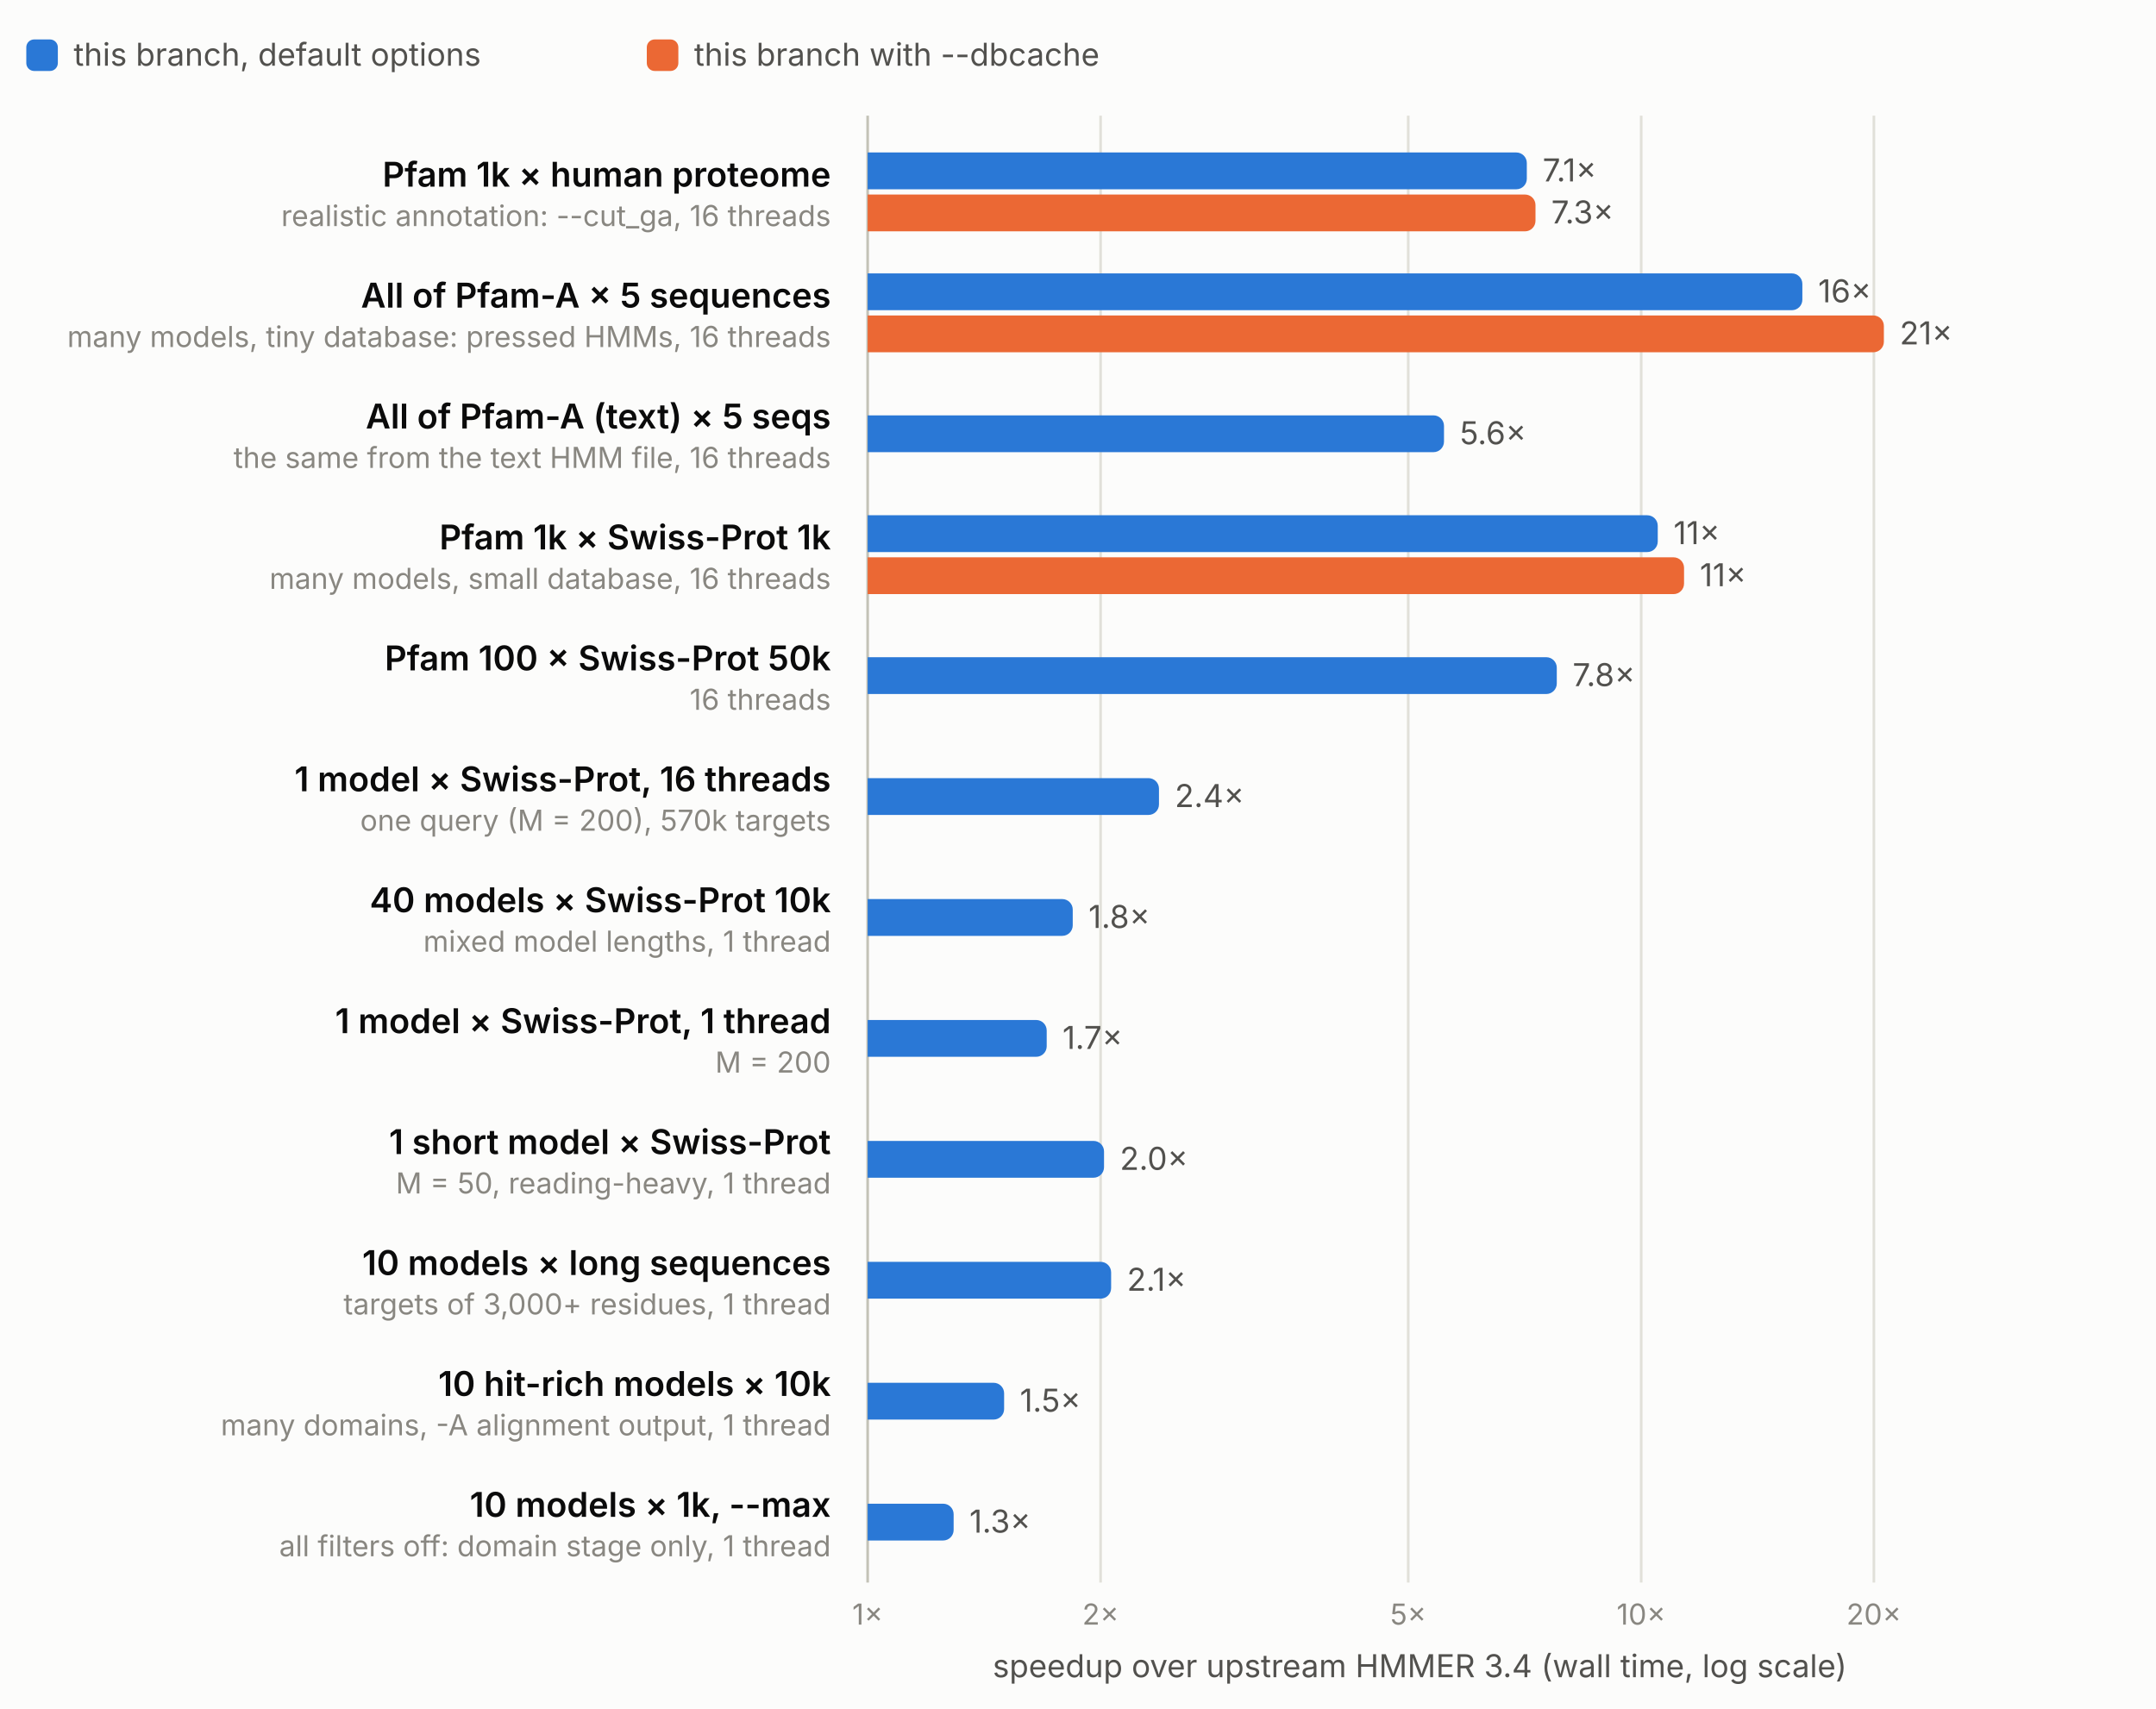
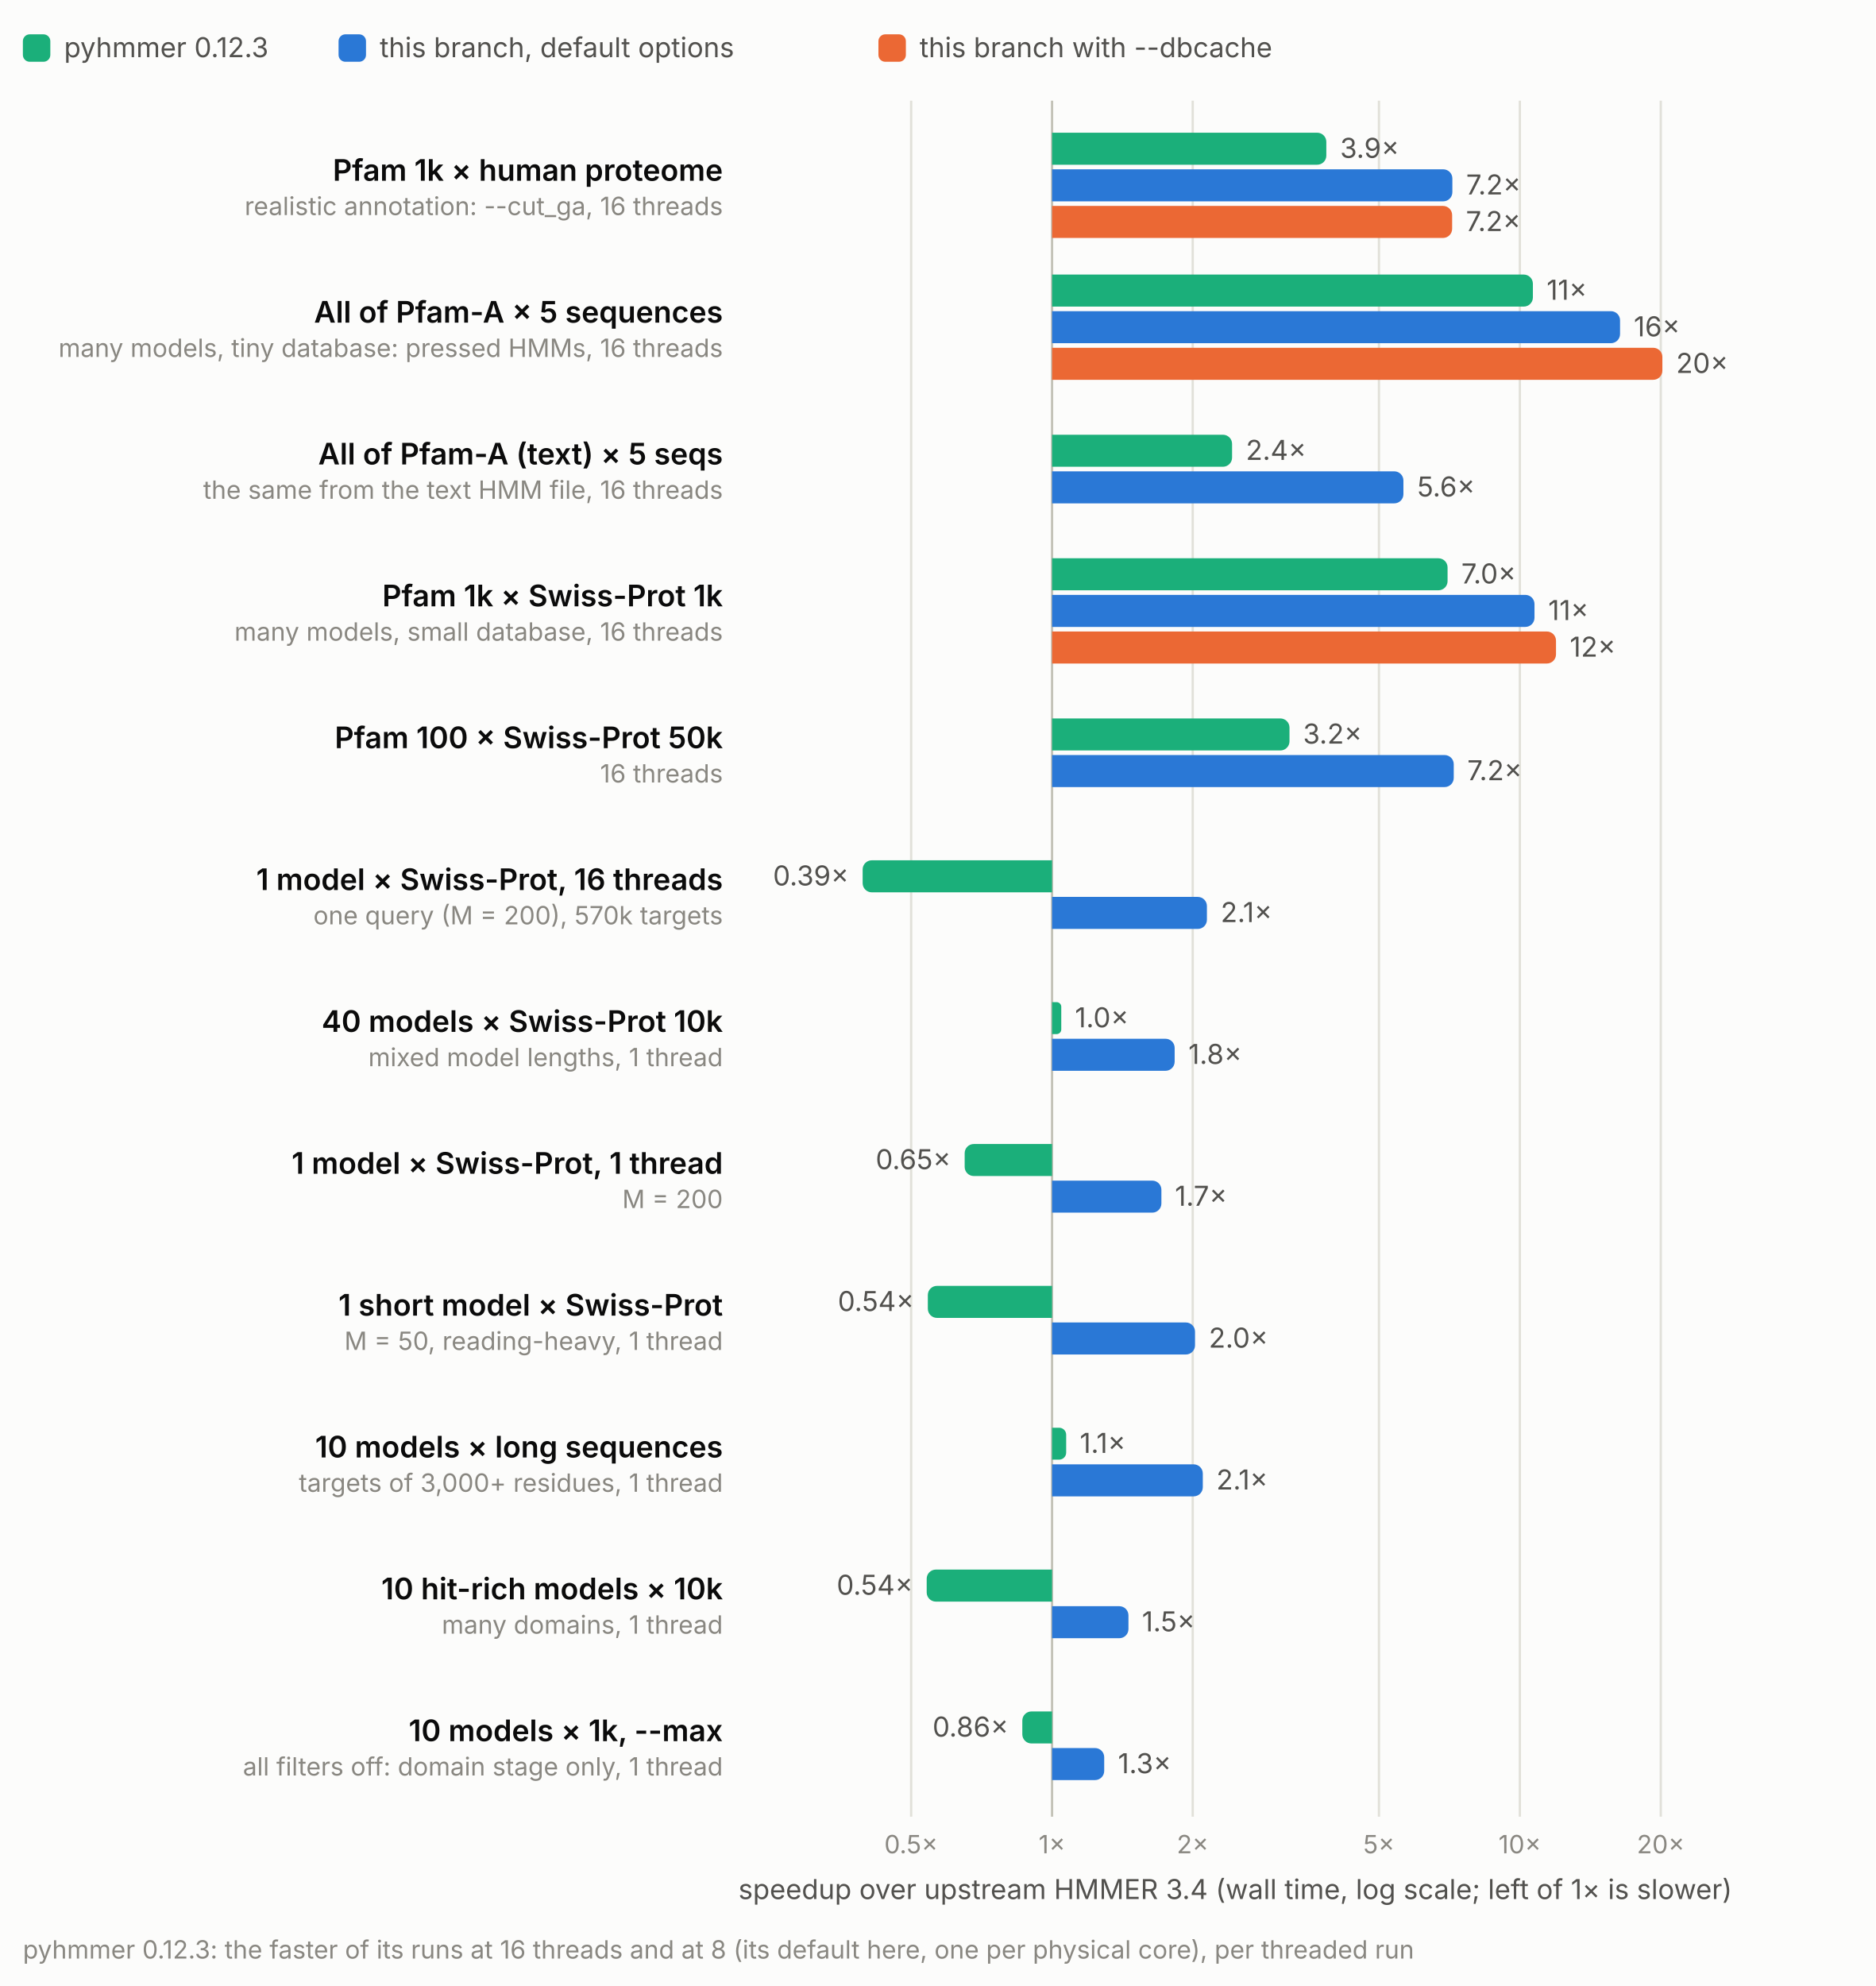
- <svg xmlns="http://www.w3.org/2000/svg" width="820" height="650" viewBox="0 0 820 650" font-family="system-ui, -apple-system, &quot;Segoe UI&quot;, sans-serif">
+ <svg xmlns="http://www.w3.org/2000/svg" width="820" height="868" viewBox="0 0 820 868" font-family="system-ui, -apple-system, &quot;Segoe UI&quot;, sans-serif">
  <rect width="100%" height="100%" fill="#fcfcfb" />
-   <rect x="10.0" y="15.0" width="12" height="12" rx="3" fill="#2a78d6" />
-   <text x="28.0" y="25.0" fill="#52514e" font-size="12" font-weight="400" text-anchor="start">this branch, default options</text>
-   <rect x="246.0" y="15.0" width="12" height="12" rx="3" fill="#eb6834" />
-   <text x="264.0" y="25.0" fill="#52514e" font-size="12" font-weight="400" text-anchor="start">this branch with --dbcache</text>
-   <text x="316.0" y="71.0" fill="#0b0b0b" font-size="13" font-weight="600" text-anchor="end">Pfam 1k × human proteome</text>
-   <text x="316.0" y="86.0" fill="#898781" font-size="11" font-weight="400" text-anchor="end">realistic annotation: --cut_ga, 16 threads</text>
-   <text x="316.0" y="117.0" fill="#0b0b0b" font-size="13" font-weight="600" text-anchor="end">All of Pfam-A × 5 sequences</text>
-   <text x="316.0" y="132.0" fill="#898781" font-size="11" font-weight="400" text-anchor="end">many models, tiny database: pressed HMMs, 16 threads</text>
-   <text x="316.0" y="163.0" fill="#0b0b0b" font-size="13" font-weight="600" text-anchor="end">All of Pfam-A (text) × 5 seqs</text>
-   <text x="316.0" y="178.0" fill="#898781" font-size="11" font-weight="400" text-anchor="end">the same from the text HMM file, 16 threads</text>
-   <text x="316.0" y="209.0" fill="#0b0b0b" font-size="13" font-weight="600" text-anchor="end">Pfam 1k × Swiss-Prot 1k</text>
-   <text x="316.0" y="224.0" fill="#898781" font-size="11" font-weight="400" text-anchor="end">many models, small database, 16 threads</text>
-   <text x="316.0" y="255.0" fill="#0b0b0b" font-size="13" font-weight="600" text-anchor="end">Pfam 100 × Swiss-Prot 50k</text>
-   <text x="316.0" y="270.0" fill="#898781" font-size="11" font-weight="400" text-anchor="end">16 threads</text>
-   <text x="316.0" y="301.0" fill="#0b0b0b" font-size="13" font-weight="600" text-anchor="end">1 model × Swiss-Prot, 16 threads</text>
-   <text x="316.0" y="316.0" fill="#898781" font-size="11" font-weight="400" text-anchor="end">one query (M = 200), 570k targets</text>
-   <text x="316.0" y="347.0" fill="#0b0b0b" font-size="13" font-weight="600" text-anchor="end">40 models × Swiss-Prot 10k</text>
-   <text x="316.0" y="362.0" fill="#898781" font-size="11" font-weight="400" text-anchor="end">mixed model lengths, 1 thread</text>
-   <text x="316.0" y="393.0" fill="#0b0b0b" font-size="13" font-weight="600" text-anchor="end">1 model × Swiss-Prot, 1 thread</text>
-   <text x="316.0" y="408.0" fill="#898781" font-size="11" font-weight="400" text-anchor="end">M = 200</text>
-   <text x="316.0" y="439.0" fill="#0b0b0b" font-size="13" font-weight="600" text-anchor="end">1 short model × Swiss-Prot</text>
-   <text x="316.0" y="454.0" fill="#898781" font-size="11" font-weight="400" text-anchor="end">M = 50, reading-heavy, 1 thread</text>
-   <text x="316.0" y="485.0" fill="#0b0b0b" font-size="13" font-weight="600" text-anchor="end">10 models × long sequences</text>
-   <text x="316.0" y="500.0" fill="#898781" font-size="11" font-weight="400" text-anchor="end">targets of 3,000+ residues, 1 thread</text>
-   <text x="316.0" y="531.0" fill="#0b0b0b" font-size="13" font-weight="600" text-anchor="end">10 hit-rich models × 10k</text>
-   <text x="316.0" y="546.0" fill="#898781" font-size="11" font-weight="400" text-anchor="end">many domains, -A alignment output, 1 thread</text>
-   <text x="316.0" y="577.0" fill="#0b0b0b" font-size="13" font-weight="600" text-anchor="end">10 models × 1k, --max</text>
-   <text x="316.0" y="592.0" fill="#898781" font-size="11" font-weight="400" text-anchor="end">all filters off: domain stage only, 1 thread</text>
-   <line x1="330.0" y1="44" x2="330.0" y2="602.0" stroke="#c3c2b7" stroke-width="1" />
-   <text x="330.0" y="618.0" fill="#898781" font-size="11" font-weight="400" text-anchor="middle">1×</text>
-   <line x1="418.6" y1="44" x2="418.6" y2="602.0" stroke="#e1e0d9" stroke-width="1" />
-   <text x="418.6" y="618.0" fill="#898781" font-size="11" font-weight="400" text-anchor="middle">2×</text>
-   <line x1="535.6" y1="44" x2="535.6" y2="602.0" stroke="#e1e0d9" stroke-width="1" />
-   <text x="535.6" y="618.0" fill="#898781" font-size="11" font-weight="400" text-anchor="middle">5×</text>
-   <line x1="624.2" y1="44" x2="624.2" y2="602.0" stroke="#e1e0d9" stroke-width="1" />
-   <text x="624.2" y="618.0" fill="#898781" font-size="11" font-weight="400" text-anchor="middle">10×</text>
-   <line x1="712.7" y1="44" x2="712.7" y2="602.0" stroke="#e1e0d9" stroke-width="1" />
-   <text x="712.7" y="618.0" fill="#898781" font-size="11" font-weight="400" text-anchor="middle">20×</text>
-   <text x="540.0" y="638.0" fill="#52514e" font-size="12" font-weight="400" text-anchor="middle">speedup over upstream HMMER 3.4 (wall time, log scale)</text>
-   <path d="M330.0,58.0 h246.7 a4,4 0 0 1 4,4 v6.0 a4,4 0 0 1 -4,4 h-246.7 z" fill="#2a78d6" />
-   <text x="586.7" y="69.0" fill="#52514e" font-size="12" font-weight="400" text-anchor="start" font-variant-numeric="tabular-nums">7.1×</text>
-   <path d="M330.0,74.0 h250.0 a4,4 0 0 1 4,4 v6.0 a4,4 0 0 1 -4,4 h-250.0 z" fill="#eb6834" />
-   <text x="590.0" y="85.0" fill="#52514e" font-size="12" font-weight="400" text-anchor="start" font-variant-numeric="tabular-nums">7.3×</text>
-   <path d="M330.0,104.0 h351.5 a4,4 0 0 1 4,4 v6.0 a4,4 0 0 1 -4,4 h-351.5 z" fill="#2a78d6" />
-   <text x="691.5" y="115.0" fill="#52514e" font-size="12" font-weight="400" text-anchor="start" font-variant-numeric="tabular-nums">16×</text>
-   <path d="M330.0,120.0 h382.5 a4,4 0 0 1 4,4 v6.0 a4,4 0 0 1 -4,4 h-382.5 z" fill="#eb6834" />
-   <text x="722.5" y="131.0" fill="#52514e" font-size="12" font-weight="400" text-anchor="start" font-variant-numeric="tabular-nums">21×</text>
-   <path d="M330.0,158.0 h215.2 a4,4 0 0 1 4,4 v6.0 a4,4 0 0 1 -4,4 h-215.2 z" fill="#2a78d6" />
-   <text x="555.2" y="169.0" fill="#52514e" font-size="12" font-weight="400" text-anchor="start" font-variant-numeric="tabular-nums">5.6×</text>
-   <path d="M330.0,196.0 h296.5 a4,4 0 0 1 4,4 v6.0 a4,4 0 0 1 -4,4 h-296.5 z" fill="#2a78d6" />
-   <text x="636.5" y="207.0" fill="#52514e" font-size="12" font-weight="400" text-anchor="start" font-variant-numeric="tabular-nums">11×</text>
-   <path d="M330.0,212.0 h306.5 a4,4 0 0 1 4,4 v6.0 a4,4 0 0 1 -4,4 h-306.5 z" fill="#eb6834" />
-   <text x="646.5" y="223.0" fill="#52514e" font-size="12" font-weight="400" text-anchor="start" font-variant-numeric="tabular-nums">11×</text>
-   <path d="M330.0,250.0 h258.1 a4,4 0 0 1 4,4 v6.0 a4,4 0 0 1 -4,4 h-258.1 z" fill="#2a78d6" />
-   <text x="598.1" y="261.0" fill="#52514e" font-size="12" font-weight="400" text-anchor="start" font-variant-numeric="tabular-nums">7.8×</text>
-   <path d="M330.0,296.0 h106.8 a4,4 0 0 1 4,4 v6.0 a4,4 0 0 1 -4,4 h-106.8 z" fill="#2a78d6" />
-   <text x="446.8" y="307.0" fill="#52514e" font-size="12" font-weight="400" text-anchor="start" font-variant-numeric="tabular-nums">2.4×</text>
-   <path d="M330.0,342.0 h74.0 a4,4 0 0 1 4,4 v6.0 a4,4 0 0 1 -4,4 h-74.0 z" fill="#2a78d6" />
-   <text x="414.0" y="353.0" fill="#52514e" font-size="12" font-weight="400" text-anchor="start" font-variant-numeric="tabular-nums">1.8×</text>
-   <path d="M330.0,388.0 h64.1 a4,4 0 0 1 4,4 v6.0 a4,4 0 0 1 -4,4 h-64.1 z" fill="#2a78d6" />
-   <text x="404.1" y="399.0" fill="#52514e" font-size="12" font-weight="400" text-anchor="start" font-variant-numeric="tabular-nums">1.7×</text>
-   <path d="M330.0,434.0 h85.9 a4,4 0 0 1 4,4 v6.0 a4,4 0 0 1 -4,4 h-85.9 z" fill="#2a78d6" />
-   <text x="425.9" y="445.0" fill="#52514e" font-size="12" font-weight="400" text-anchor="start" font-variant-numeric="tabular-nums">2.0×</text>
-   <path d="M330.0,480.0 h88.6 a4,4 0 0 1 4,4 v6.0 a4,4 0 0 1 -4,4 h-88.6 z" fill="#2a78d6" />
-   <text x="428.6" y="491.0" fill="#52514e" font-size="12" font-weight="400" text-anchor="start" font-variant-numeric="tabular-nums">2.1×</text>
-   <path d="M330.0,526.0 h47.9 a4,4 0 0 1 4,4 v6.0 a4,4 0 0 1 -4,4 h-47.9 z" fill="#2a78d6" />
-   <text x="387.9" y="537.0" fill="#52514e" font-size="12" font-weight="400" text-anchor="start" font-variant-numeric="tabular-nums">1.5×</text>
-   <path d="M330.0,572.0 h28.7 a4,4 0 0 1 4,4 v6.0 a4,4 0 0 1 -4,4 h-28.7 z" fill="#2a78d6" />
-   <text x="368.7" y="583.0" fill="#52514e" font-size="12" font-weight="400" text-anchor="start" font-variant-numeric="tabular-nums">1.3×</text>
+   <rect x="10.0" y="15.0" width="12" height="12" rx="3" fill="#1baf7a" />
+   <text x="28.0" y="25.0" fill="#52514e" font-size="12" font-weight="400" text-anchor="start">pyhmmer 0.12.3</text>
+   <rect x="148.0" y="15.0" width="12" height="12" rx="3" fill="#2a78d6" />
+   <text x="166.0" y="25.0" fill="#52514e" font-size="12" font-weight="400" text-anchor="start">this branch, default options</text>
+   <rect x="384.0" y="15.0" width="12" height="12" rx="3" fill="#eb6834" />
+   <text x="402.0" y="25.0" fill="#52514e" font-size="12" font-weight="400" text-anchor="start">this branch with --dbcache</text>
+   <text x="316.0" y="79.0" fill="#0b0b0b" font-size="13" font-weight="600" text-anchor="end">Pfam 1k × human proteome</text>
+   <text x="316.0" y="94.0" fill="#898781" font-size="11" font-weight="400" text-anchor="end">realistic annotation: --cut_ga, 16 threads</text>
+   <text x="316.0" y="141.0" fill="#0b0b0b" font-size="13" font-weight="600" text-anchor="end">All of Pfam-A × 5 sequences</text>
+   <text x="316.0" y="156.0" fill="#898781" font-size="11" font-weight="400" text-anchor="end">many models, tiny database: pressed HMMs, 16 threads</text>
+   <text x="316.0" y="203.0" fill="#0b0b0b" font-size="13" font-weight="600" text-anchor="end">All of Pfam-A (text) × 5 seqs</text>
+   <text x="316.0" y="218.0" fill="#898781" font-size="11" font-weight="400" text-anchor="end">the same from the text HMM file, 16 threads</text>
+   <text x="316.0" y="265.0" fill="#0b0b0b" font-size="13" font-weight="600" text-anchor="end">Pfam 1k × Swiss-Prot 1k</text>
+   <text x="316.0" y="280.0" fill="#898781" font-size="11" font-weight="400" text-anchor="end">many models, small database, 16 threads</text>
+   <text x="316.0" y="327.0" fill="#0b0b0b" font-size="13" font-weight="600" text-anchor="end">Pfam 100 × Swiss-Prot 50k</text>
+   <text x="316.0" y="342.0" fill="#898781" font-size="11" font-weight="400" text-anchor="end">16 threads</text>
+   <text x="316.0" y="389.0" fill="#0b0b0b" font-size="13" font-weight="600" text-anchor="end">1 model × Swiss-Prot, 16 threads</text>
+   <text x="316.0" y="404.0" fill="#898781" font-size="11" font-weight="400" text-anchor="end">one query (M = 200), 570k targets</text>
+   <text x="316.0" y="451.0" fill="#0b0b0b" font-size="13" font-weight="600" text-anchor="end">40 models × Swiss-Prot 10k</text>
+   <text x="316.0" y="466.0" fill="#898781" font-size="11" font-weight="400" text-anchor="end">mixed model lengths, 1 thread</text>
+   <text x="316.0" y="513.0" fill="#0b0b0b" font-size="13" font-weight="600" text-anchor="end">1 model × Swiss-Prot, 1 thread</text>
+   <text x="316.0" y="528.0" fill="#898781" font-size="11" font-weight="400" text-anchor="end">M = 200</text>
+   <text x="316.0" y="575.0" fill="#0b0b0b" font-size="13" font-weight="600" text-anchor="end">1 short model × Swiss-Prot</text>
+   <text x="316.0" y="590.0" fill="#898781" font-size="11" font-weight="400" text-anchor="end">M = 50, reading-heavy, 1 thread</text>
+   <text x="316.0" y="637.0" fill="#0b0b0b" font-size="13" font-weight="600" text-anchor="end">10 models × long sequences</text>
+   <text x="316.0" y="652.0" fill="#898781" font-size="11" font-weight="400" text-anchor="end">targets of 3,000+ residues, 1 thread</text>
+   <text x="316.0" y="699.0" fill="#0b0b0b" font-size="13" font-weight="600" text-anchor="end">10 hit-rich models × 10k</text>
+   <text x="316.0" y="714.0" fill="#898781" font-size="11" font-weight="400" text-anchor="end">many domains, 1 thread</text>
+   <text x="316.0" y="761.0" fill="#0b0b0b" font-size="13" font-weight="600" text-anchor="end">10 models × 1k, --max</text>
+   <text x="316.0" y="776.0" fill="#898781" font-size="11" font-weight="400" text-anchor="end">all filters off: domain stage only, 1 thread</text>
+   <line x1="398.3" y1="44" x2="398.3" y2="794.0" stroke="#e1e0d9" stroke-width="1" />
+   <text x="398.3" y="810.0" fill="#898781" font-size="11" font-weight="400" text-anchor="middle">0.5×</text>
+   <line x1="459.9" y1="44" x2="459.9" y2="794.0" stroke="#c3c2b7" stroke-width="1" />
+   <text x="459.9" y="810.0" fill="#898781" font-size="11" font-weight="400" text-anchor="middle">1×</text>
+   <line x1="521.4" y1="44" x2="521.4" y2="794.0" stroke="#e1e0d9" stroke-width="1" />
+   <text x="521.4" y="810.0" fill="#898781" font-size="11" font-weight="400" text-anchor="middle">2×</text>
+   <line x1="602.8" y1="44" x2="602.8" y2="794.0" stroke="#e1e0d9" stroke-width="1" />
+   <text x="602.8" y="810.0" fill="#898781" font-size="11" font-weight="400" text-anchor="middle">5×</text>
+   <line x1="664.4" y1="44" x2="664.4" y2="794.0" stroke="#e1e0d9" stroke-width="1" />
+   <text x="664.4" y="810.0" fill="#898781" font-size="11" font-weight="400" text-anchor="middle">10×</text>
+   <line x1="726.0" y1="44" x2="726.0" y2="794.0" stroke="#e1e0d9" stroke-width="1" />
+   <text x="726.0" y="810.0" fill="#898781" font-size="11" font-weight="400" text-anchor="middle">20×</text>
+   <text x="540.0" y="830.0" fill="#52514e" font-size="12" font-weight="400" text-anchor="middle">speedup over upstream HMMER 3.4 (wall time, log scale; left of 1× is slower)</text>
+   <text x="10.0" y="856.0" fill="#898781" font-size="11" font-weight="400" text-anchor="start">pyhmmer 0.12.3: the faster of its runs at 16 threads and at 8 (its default here, one per physical core), per threaded run</text>
+   <path d="M459.9,58.0 h115.9 a4,4 0 0 1 4,4 v6.0 a4,4 0 0 1 -4,4 h-115.9 z" fill="#1baf7a" />
+   <text x="585.8" y="69.0" fill="#52514e" font-size="12" font-weight="400" text-anchor="start" font-variant-numeric="tabular-nums">3.9×</text>
+   <path d="M459.9,74.0 h171.0 a4,4 0 0 1 4,4 v6.0 a4,4 0 0 1 -4,4 h-171.0 z" fill="#2a78d6" />
+   <text x="640.9" y="85.0" fill="#52514e" font-size="12" font-weight="400" text-anchor="start" font-variant-numeric="tabular-nums">7.2×</text>
+   <path d="M459.9,90.0 h170.9 a4,4 0 0 1 4,4 v6.0 a4,4 0 0 1 -4,4 h-170.9 z" fill="#eb6834" />
+   <text x="640.8" y="101.0" fill="#52514e" font-size="12" font-weight="400" text-anchor="start" font-variant-numeric="tabular-nums">7.2×</text>
+   <path d="M459.9,120.0 h206.2 a4,4 0 0 1 4,4 v6.0 a4,4 0 0 1 -4,4 h-206.2 z" fill="#1baf7a" />
+   <text x="676.1" y="131.0" fill="#52514e" font-size="12" font-weight="400" text-anchor="start" font-variant-numeric="tabular-nums">11×</text>
+   <path d="M459.9,136.0 h244.3 a4,4 0 0 1 4,4 v6.0 a4,4 0 0 1 -4,4 h-244.3 z" fill="#2a78d6" />
+   <text x="714.2" y="147.0" fill="#52514e" font-size="12" font-weight="400" text-anchor="start" font-variant-numeric="tabular-nums">16×</text>
+   <path d="M459.9,152.0 h262.8 a4,4 0 0 1 4,4 v6.0 a4,4 0 0 1 -4,4 h-262.8 z" fill="#eb6834" />
+   <text x="732.7" y="163.0" fill="#52514e" font-size="12" font-weight="400" text-anchor="start" font-variant-numeric="tabular-nums">20×</text>
+   <path d="M459.9,190.0 h74.7 a4,4 0 0 1 4,4 v6.0 a4,4 0 0 1 -4,4 h-74.7 z" fill="#1baf7a" />
+   <text x="544.6" y="201.0" fill="#52514e" font-size="12" font-weight="400" text-anchor="start" font-variant-numeric="tabular-nums">2.4×</text>
+   <path d="M459.9,206.0 h149.6 a4,4 0 0 1 4,4 v6.0 a4,4 0 0 1 -4,4 h-149.6 z" fill="#2a78d6" />
+   <text x="619.5" y="217.0" fill="#52514e" font-size="12" font-weight="400" text-anchor="start" font-variant-numeric="tabular-nums">5.6×</text>
+   <path d="M459.9,244.0 h168.9 a4,4 0 0 1 4,4 v6.0 a4,4 0 0 1 -4,4 h-168.9 z" fill="#1baf7a" />
+   <text x="638.8" y="255.0" fill="#52514e" font-size="12" font-weight="400" text-anchor="start" font-variant-numeric="tabular-nums">7.0×</text>
+   <path d="M459.9,260.0 h206.9 a4,4 0 0 1 4,4 v6.0 a4,4 0 0 1 -4,4 h-206.9 z" fill="#2a78d6" />
+   <text x="676.8" y="271.0" fill="#52514e" font-size="12" font-weight="400" text-anchor="start" font-variant-numeric="tabular-nums">11×</text>
+   <path d="M459.9,276.0 h216.3 a4,4 0 0 1 4,4 v6.0 a4,4 0 0 1 -4,4 h-216.3 z" fill="#eb6834" />
+   <text x="686.2" y="287.0" fill="#52514e" font-size="12" font-weight="400" text-anchor="start" font-variant-numeric="tabular-nums">12×</text>
+   <path d="M459.9,314.0 h99.8 a4,4 0 0 1 4,4 v6.0 a4,4 0 0 1 -4,4 h-99.8 z" fill="#1baf7a" />
+   <text x="569.6" y="325.0" fill="#52514e" font-size="12" font-weight="400" text-anchor="start" font-variant-numeric="tabular-nums">3.2×</text>
+   <path d="M459.9,330.0 h171.6 a4,4 0 0 1 4,4 v6.0 a4,4 0 0 1 -4,4 h-171.6 z" fill="#2a78d6" />
+   <text x="641.4" y="341.0" fill="#52514e" font-size="12" font-weight="400" text-anchor="start" font-variant-numeric="tabular-nums">7.2×</text>
+   <path d="M459.9,376.0 h-78.8 a4,4 0 0 0 -4,4 v6.0 a4,4 0 0 0 4,4 h78.8 z" fill="#1baf7a" />
+   <text x="371.1" y="387.0" fill="#52514e" font-size="12" font-weight="400" text-anchor="end" font-variant-numeric="tabular-nums">0.39×</text>
+   <path d="M459.9,392.0 h63.7 a4,4 0 0 1 4,4 v6.0 a4,4 0 0 1 -4,4 h-63.7 z" fill="#2a78d6" />
+   <text x="533.6" y="403.0" fill="#52514e" font-size="12" font-weight="400" text-anchor="start" font-variant-numeric="tabular-nums">2.1×</text>
+   <path d="M459.9,438.0 h2.0 a2.03,2.03 0 0 1 2.03,2.03 v9.9 a2.03,2.03 0 0 1 -2.03,2.03 h-2.0 z" fill="#1baf7a" />
+   <text x="469.9" y="449.0" fill="#52514e" font-size="12" font-weight="400" text-anchor="start" font-variant-numeric="tabular-nums">1.0×</text>
+   <path d="M459.9,454.0 h49.6 a4,4 0 0 1 4,4 v6.0 a4,4 0 0 1 -4,4 h-49.6 z" fill="#2a78d6" />
+   <text x="519.5" y="465.0" fill="#52514e" font-size="12" font-weight="400" text-anchor="start" font-variant-numeric="tabular-nums">1.8×</text>
+   <path d="M459.9,500.0 h-34.2 a4,4 0 0 0 -4,4 v6.0 a4,4 0 0 0 4,4 h34.2 z" fill="#1baf7a" />
+   <text x="415.7" y="511.0" fill="#52514e" font-size="12" font-weight="400" text-anchor="end" font-variant-numeric="tabular-nums">0.65×</text>
+   <path d="M459.9,516.0 h43.8 a4,4 0 0 1 4,4 v6.0 a4,4 0 0 1 -4,4 h-43.8 z" fill="#2a78d6" />
+   <text x="513.6" y="527.0" fill="#52514e" font-size="12" font-weight="400" text-anchor="start" font-variant-numeric="tabular-nums">1.7×</text>
+   <path d="M459.9,562.0 h-50.3 a4,4 0 0 0 -4,4 v6.0 a4,4 0 0 0 4,4 h50.3 z" fill="#1baf7a" />
+   <text x="399.6" y="573.0" fill="#52514e" font-size="12" font-weight="400" text-anchor="end" font-variant-numeric="tabular-nums">0.54×</text>
+   <path d="M459.9,578.0 h58.5 a4,4 0 0 1 4,4 v6.0 a4,4 0 0 1 -4,4 h-58.5 z" fill="#2a78d6" />
+   <text x="528.4" y="589.0" fill="#52514e" font-size="12" font-weight="400" text-anchor="start" font-variant-numeric="tabular-nums">2.0×</text>
+   <path d="M459.9,624.0 h3.1 a3.076,3.076 0 0 1 3.076,3.076 v7.8 a3.076,3.076 0 0 1 -3.076,3.076 h-3.1 z" fill="#1baf7a" />
+   <text x="472.0" y="635.0" fill="#52514e" font-size="12" font-weight="400" text-anchor="start" font-variant-numeric="tabular-nums">1.1×</text>
+   <path d="M459.9,640.0 h61.9 a4,4 0 0 1 4,4 v6.0 a4,4 0 0 1 -4,4 h-61.9 z" fill="#2a78d6" />
+   <text x="531.7" y="651.0" fill="#52514e" font-size="12" font-weight="400" text-anchor="start" font-variant-numeric="tabular-nums">2.1×</text>
+   <path d="M459.9,686.0 h-50.8 a4,4 0 0 0 -4,4 v6.0 a4,4 0 0 0 4,4 h50.8 z" fill="#1baf7a" />
+   <text x="399.1" y="697.0" fill="#52514e" font-size="12" font-weight="400" text-anchor="end" font-variant-numeric="tabular-nums">0.54×</text>
+   <path d="M459.9,702.0 h29.4 a4,4 0 0 1 4,4 v6.0 a4,4 0 0 1 -4,4 h-29.4 z" fill="#2a78d6" />
+   <text x="499.2" y="713.0" fill="#52514e" font-size="12" font-weight="400" text-anchor="start" font-variant-numeric="tabular-nums">1.5×</text>
+   <path d="M459.9,748.0 h-9.0 a4,4 0 0 0 -4,4 v6.0 a4,4 0 0 0 4,4 h9.0 z" fill="#1baf7a" />
+   <text x="440.9" y="759.0" fill="#52514e" font-size="12" font-weight="400" text-anchor="end" font-variant-numeric="tabular-nums">0.86×</text>
+   <path d="M459.9,764.0 h18.8 a4,4 0 0 1 4,4 v6.0 a4,4 0 0 1 -4,4 h-18.8 z" fill="#2a78d6" />
+   <text x="488.7" y="775.0" fill="#52514e" font-size="12" font-weight="400" text-anchor="start" font-variant-numeric="tabular-nums">1.3×</text>
</svg>
